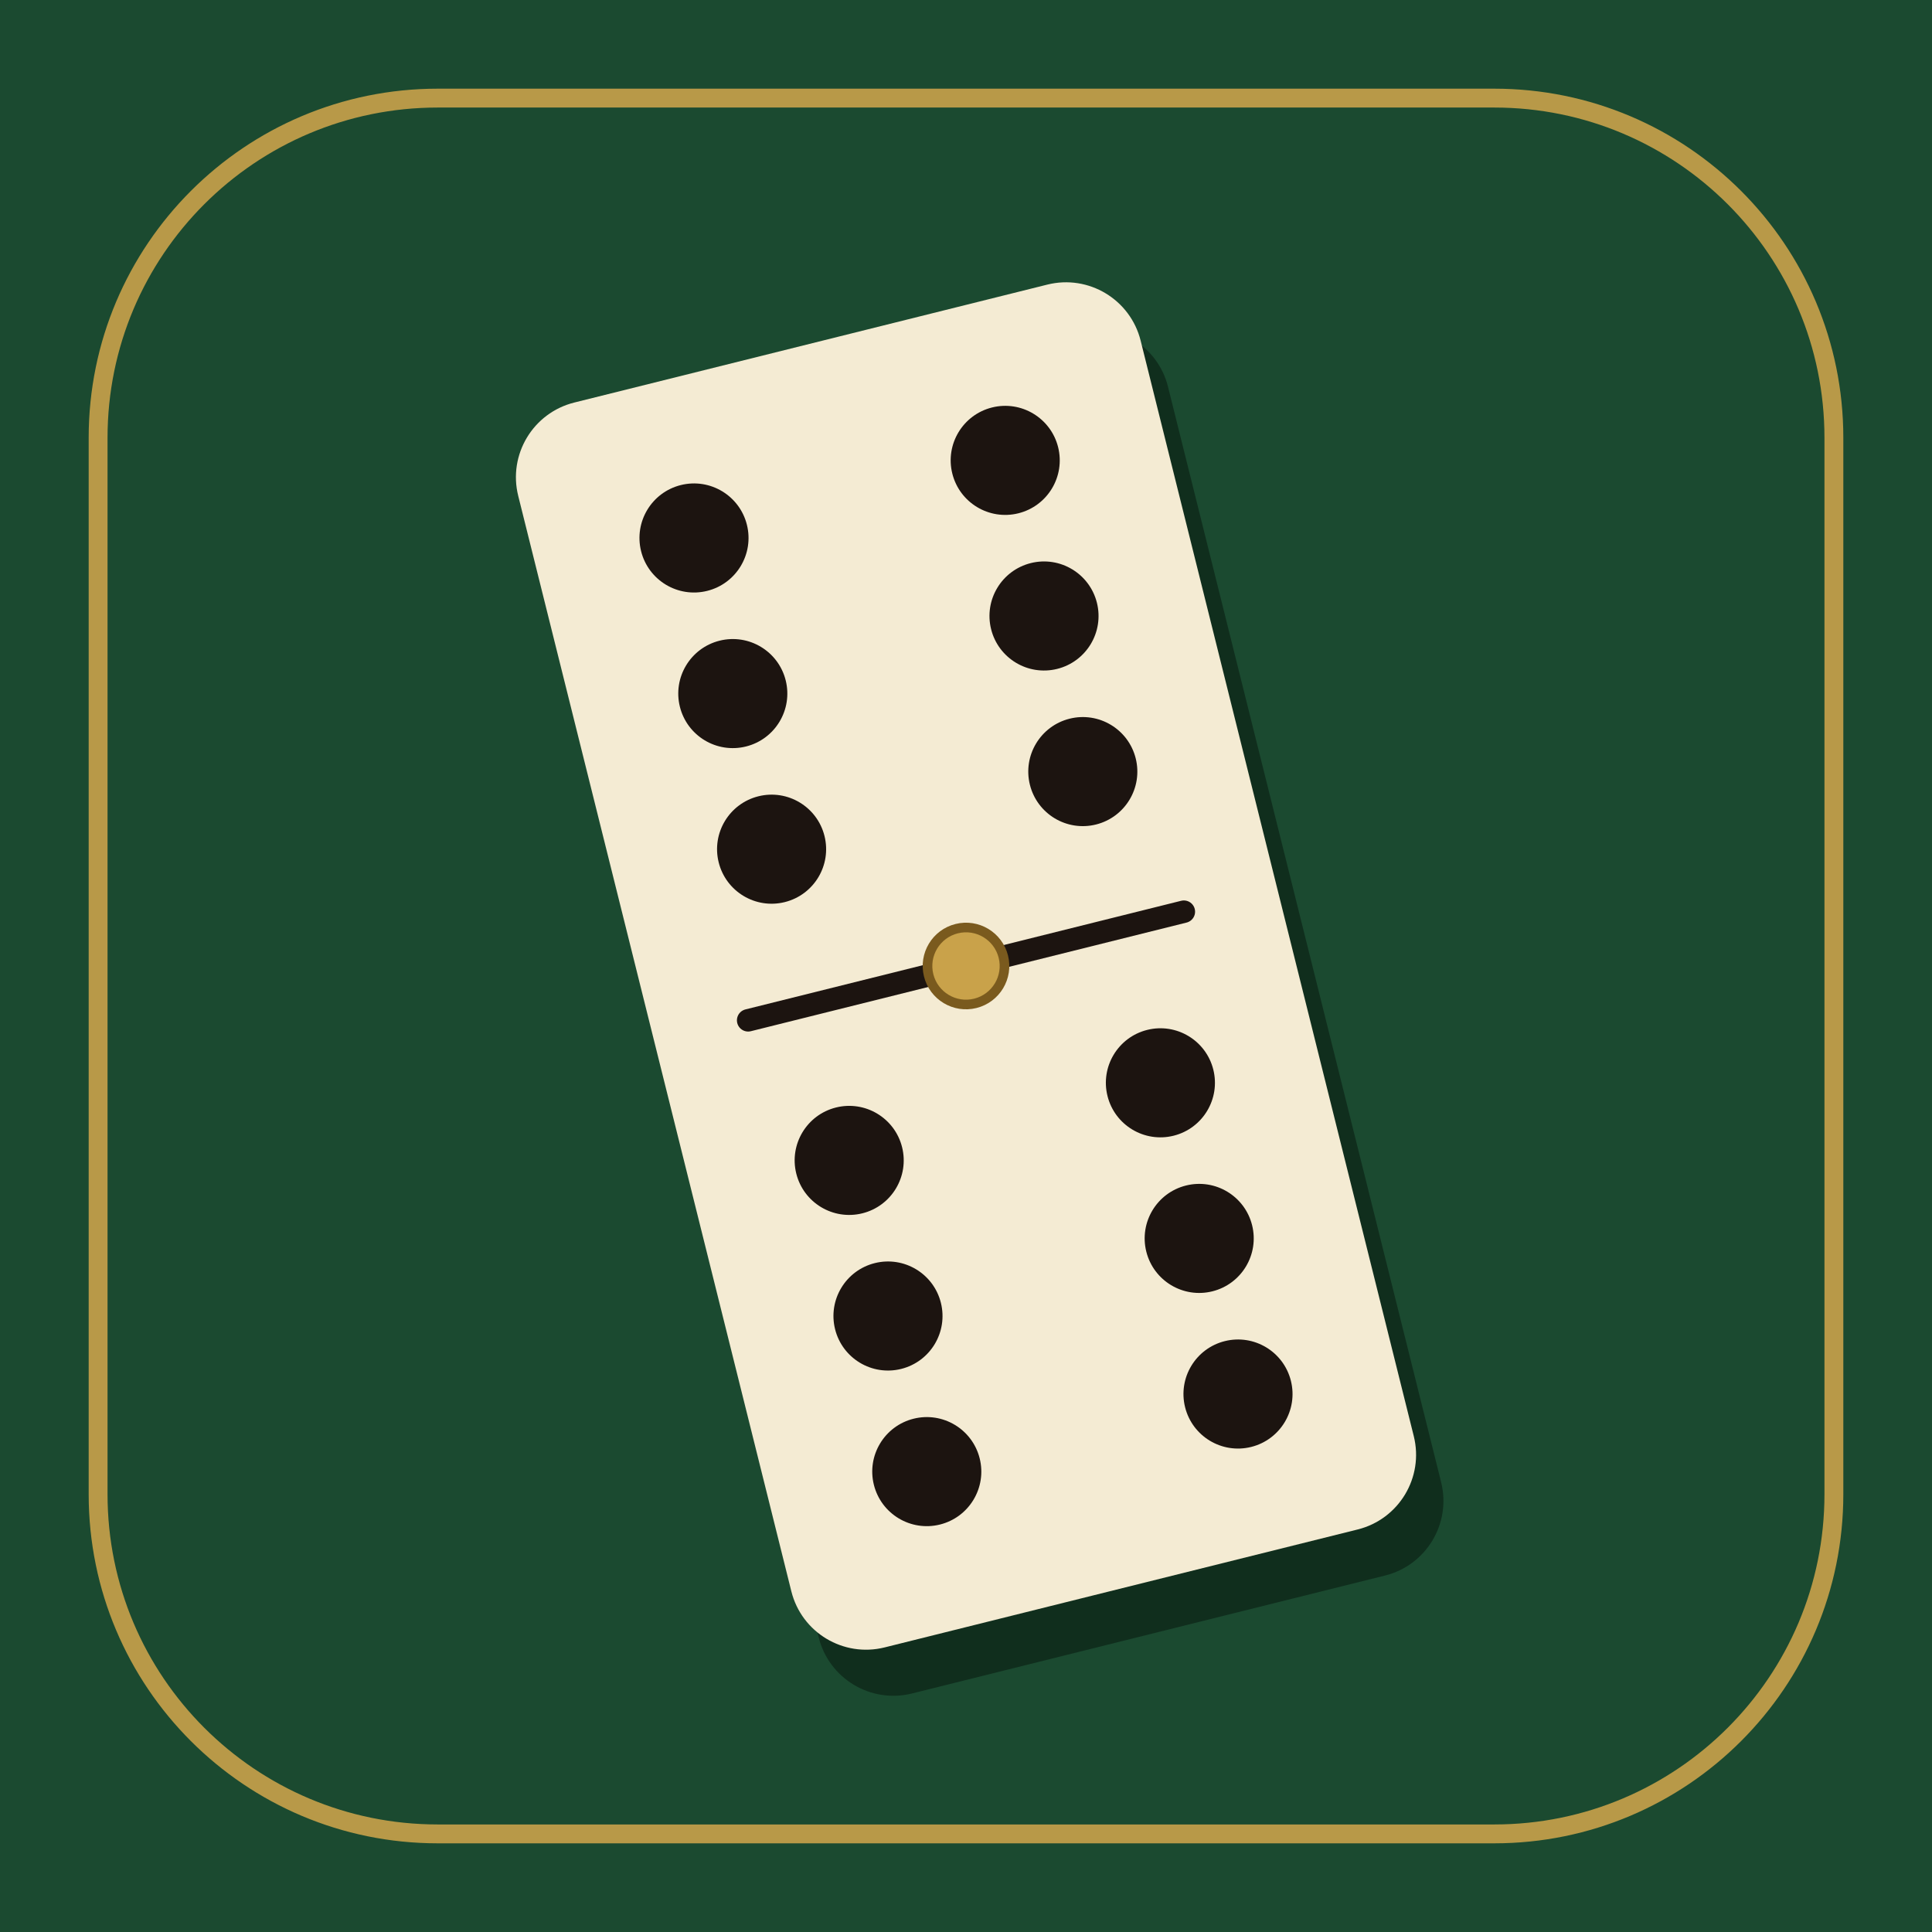
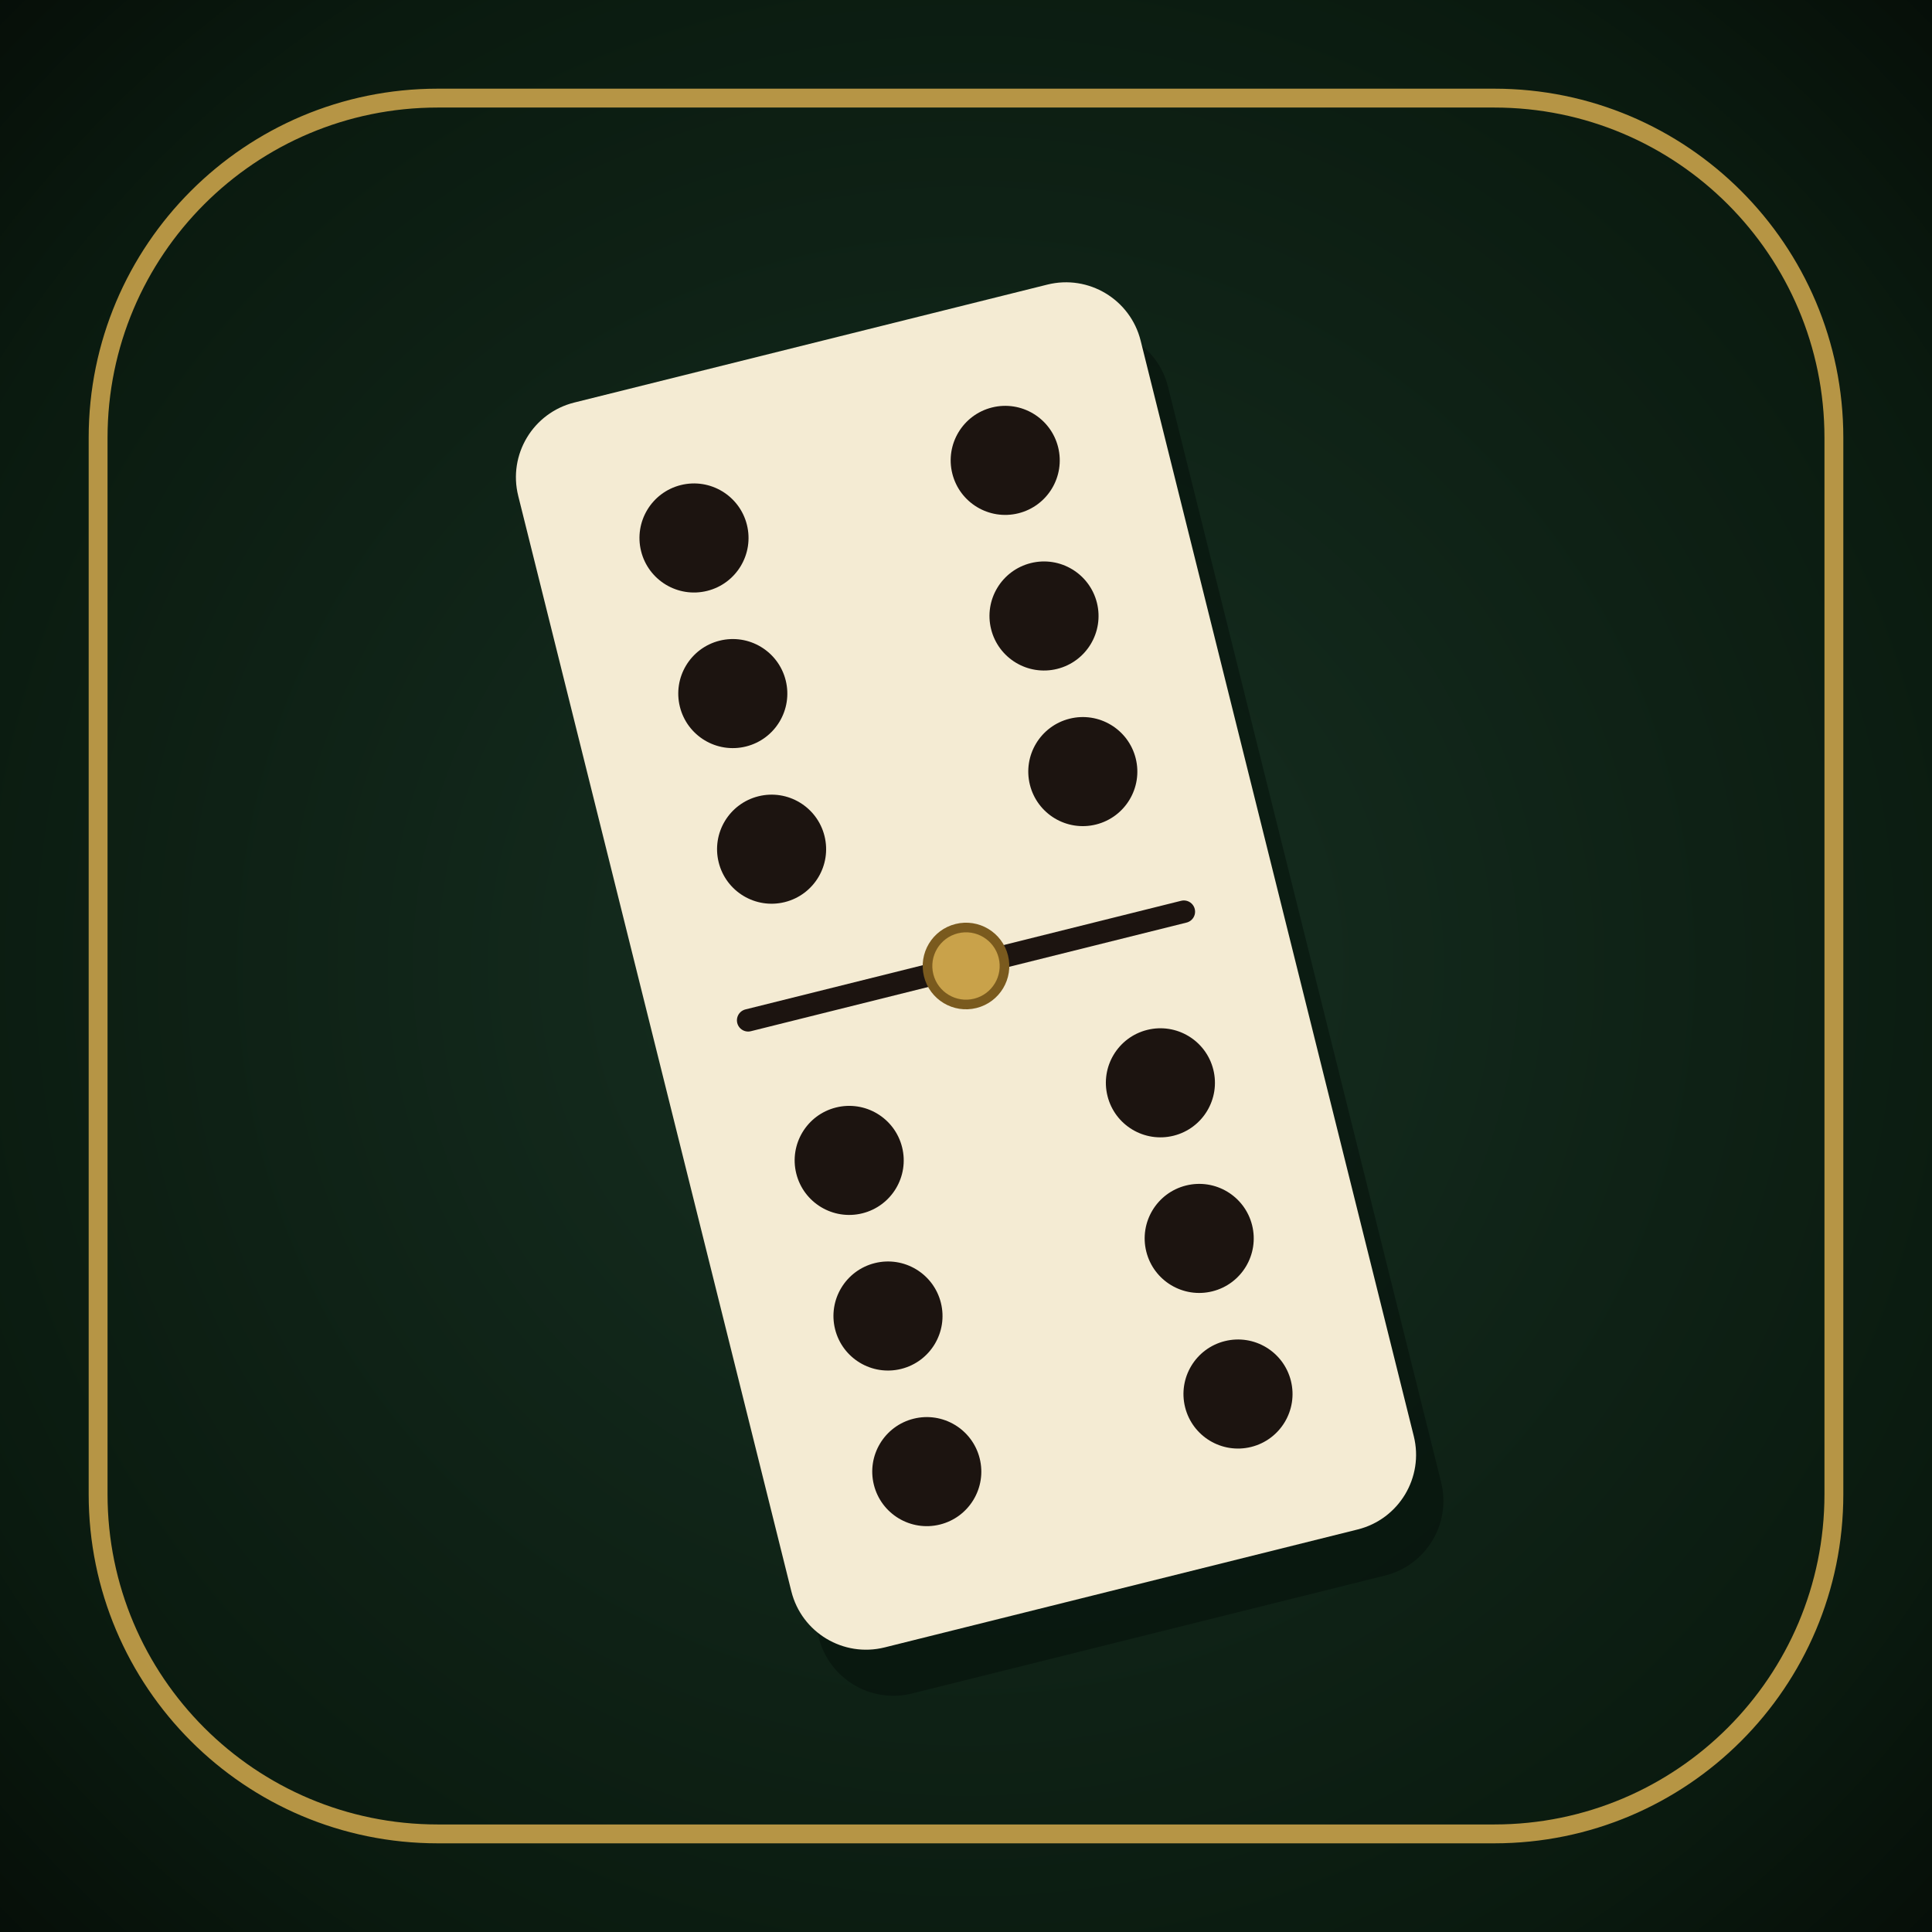
<svg xmlns="http://www.w3.org/2000/svg" viewBox="0 0 512 512">
-   <rect width="512" height="512" fill="#1B4A30" />
+   <defs>
+     <radialGradient id="menu" cx="50%" cy="50%" r="71%">
+       <stop offset="0" stop-color="#173022" />
+       <stop offset="0.8" stop-color="#0A1A0F" />
+       <stop offset="1" stop-color="#060E08" />
+     </radialGradient>
+   </defs>
+   <rect width="512" height="512" fill="url(#menu)" />
  <rect x="26" y="26" width="460" height="460" rx="90" fill="none" stroke="#C9A24A" stroke-width="5" opacity=".9" />
  <g transform="rotate(-14 256 256)">
    <rect x="175.08" y="99.6" width="170" height="340" rx="20.4" fill="rgba(3,12,7,.45)" />
    <rect x="171" y="86" width="170" height="340" rx="20.4" fill="#F4EBD3" />
    <line x1="196.5" y1="256" x2="315.5" y2="256" stroke="#1C1410" stroke-width="5.95" stroke-linecap="round" />
    <circle cx="213.5" cy="128.5" r="14.45" fill="#1C1410" />
    <circle cx="298.5" cy="128.5" r="14.45" fill="#1C1410" />
    <circle cx="213.5" cy="171" r="14.45" fill="#1C1410" />
    <circle cx="298.5" cy="171" r="14.45" fill="#1C1410" />
    <circle cx="213.5" cy="213.5" r="14.45" fill="#1C1410" />
    <circle cx="298.5" cy="213.5" r="14.45" fill="#1C1410" />
    <circle cx="213.5" cy="298.5" r="14.45" fill="#1C1410" />
    <circle cx="298.5" cy="298.5" r="14.45" fill="#1C1410" />
    <circle cx="213.5" cy="341" r="14.45" fill="#1C1410" />
    <circle cx="298.5" cy="341" r="14.45" fill="#1C1410" />
    <circle cx="213.5" cy="383.5" r="14.45" fill="#1C1410" />
    <circle cx="298.5" cy="383.5" r="14.45" fill="#1C1410" />
    <circle cx="256" cy="256" r="10.2" fill="#C9A24A" stroke="#7A5A1E" stroke-width="2.55" />
  </g>
</svg>
